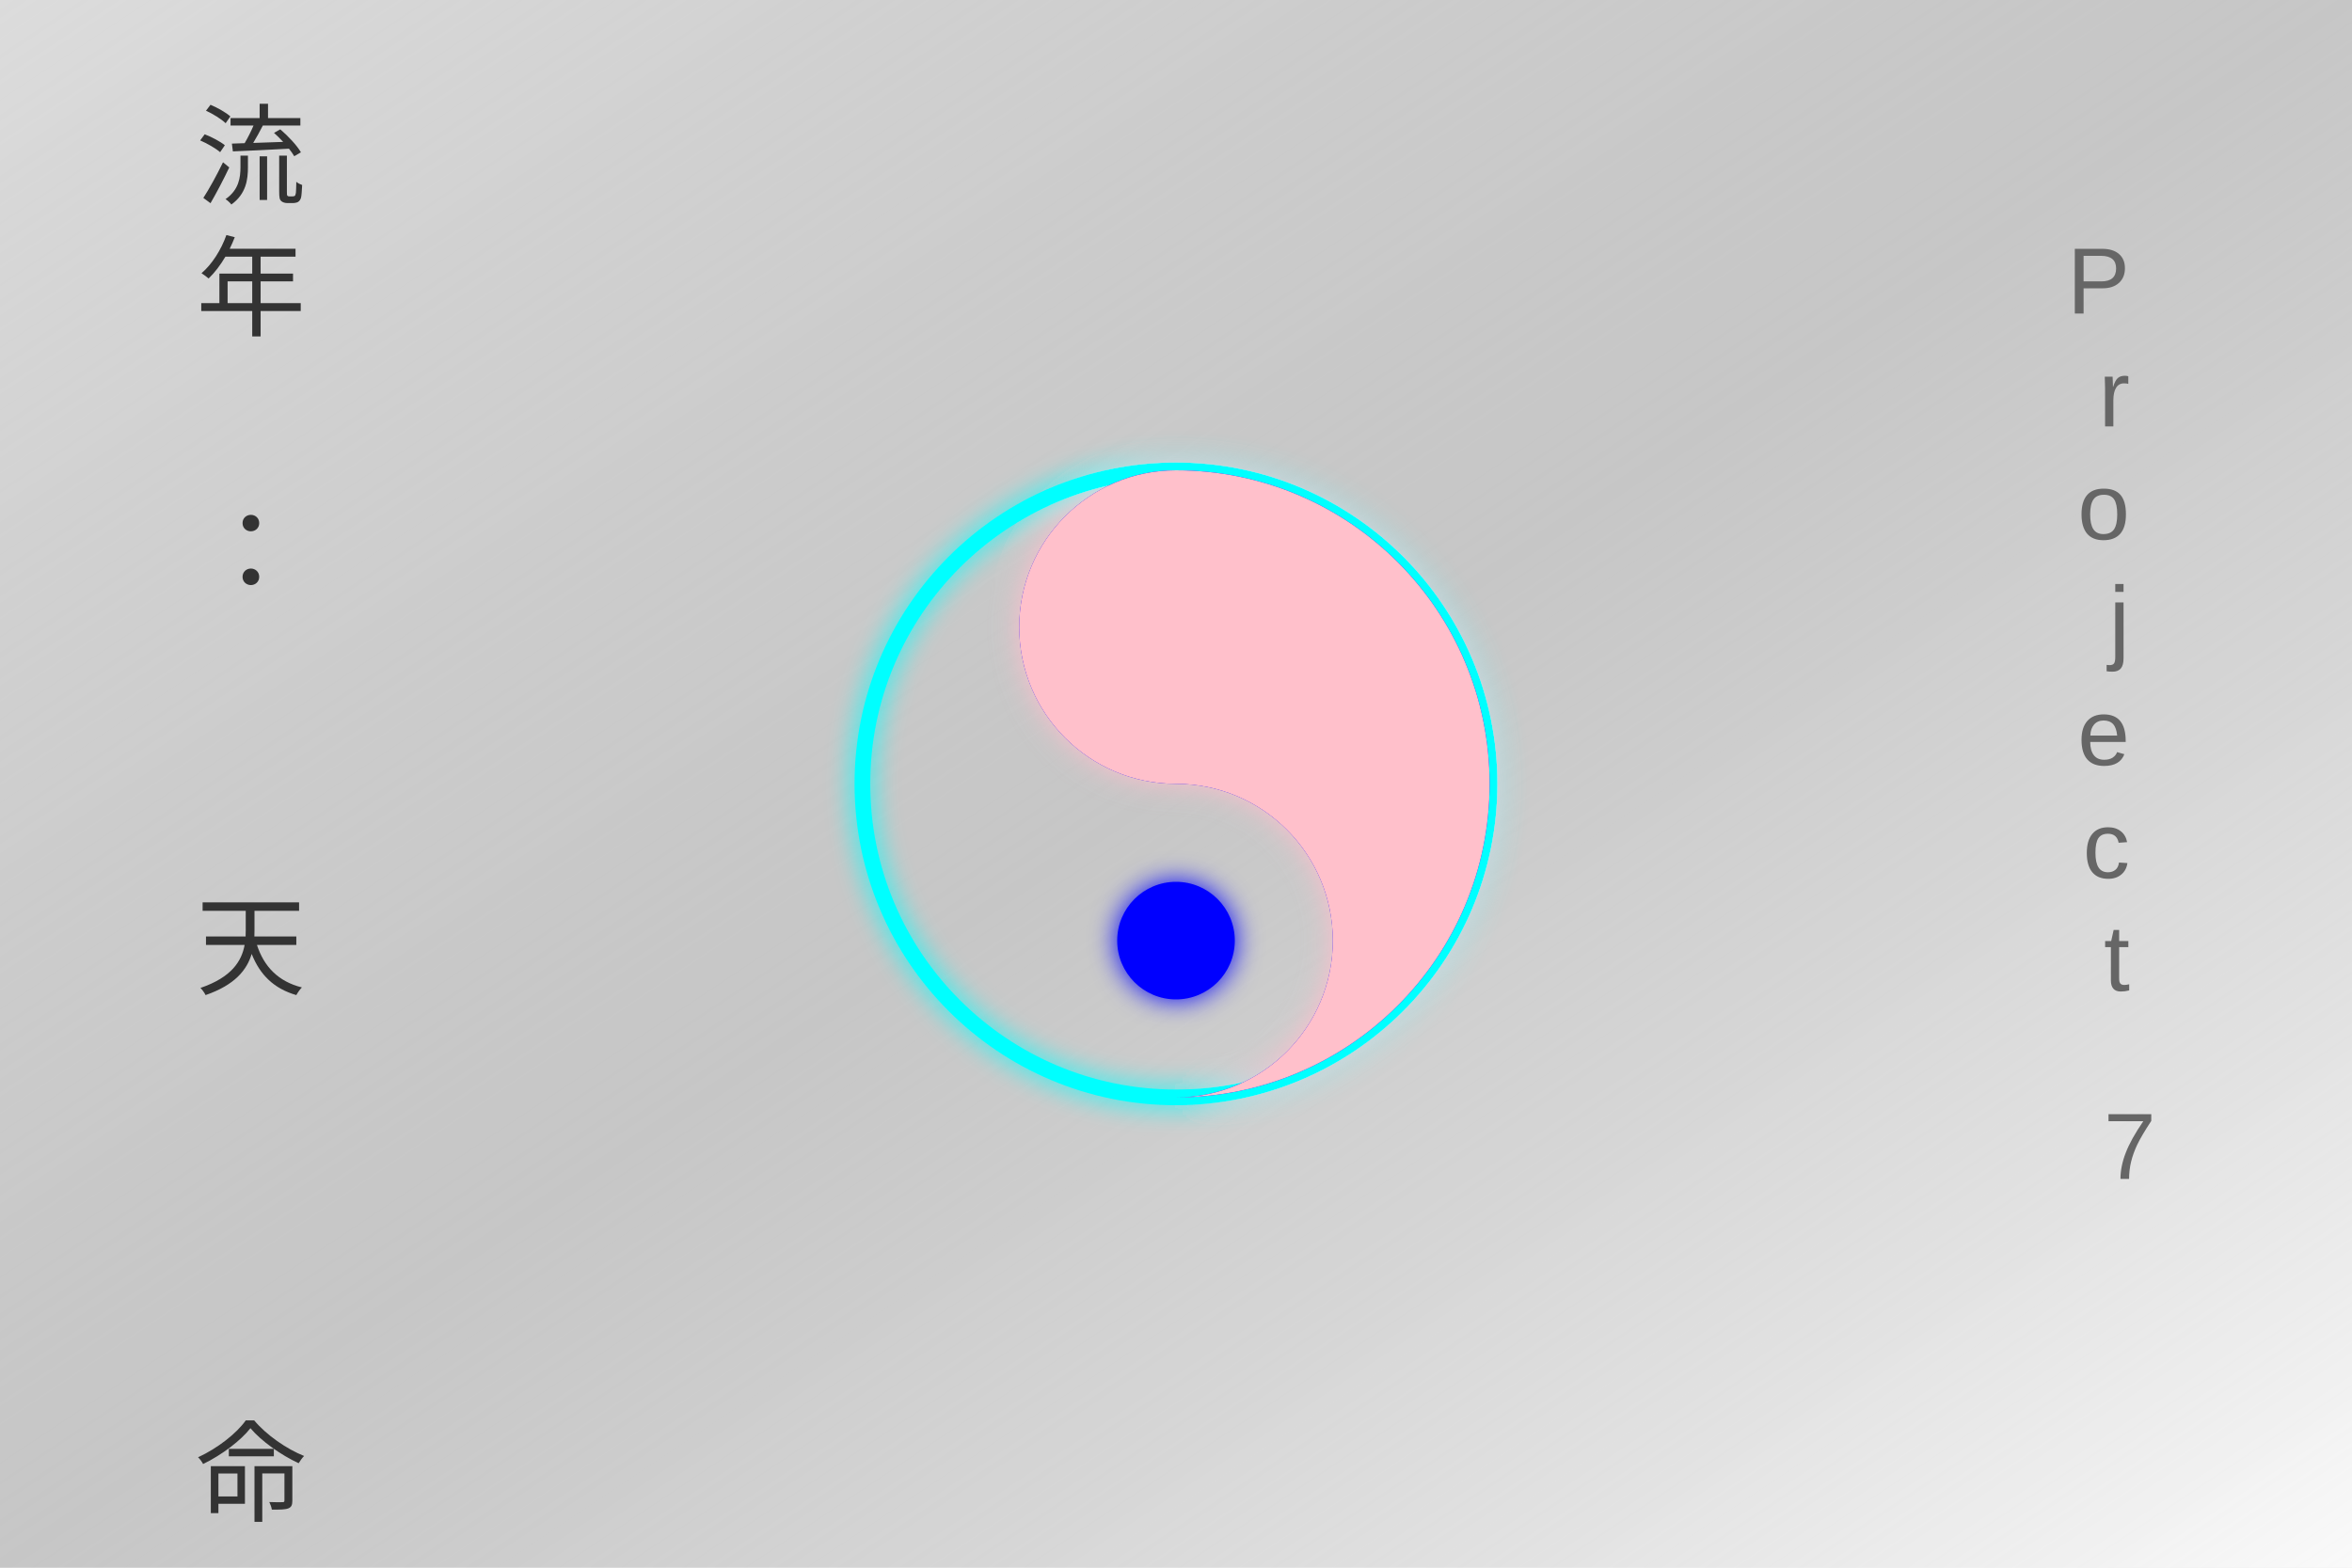
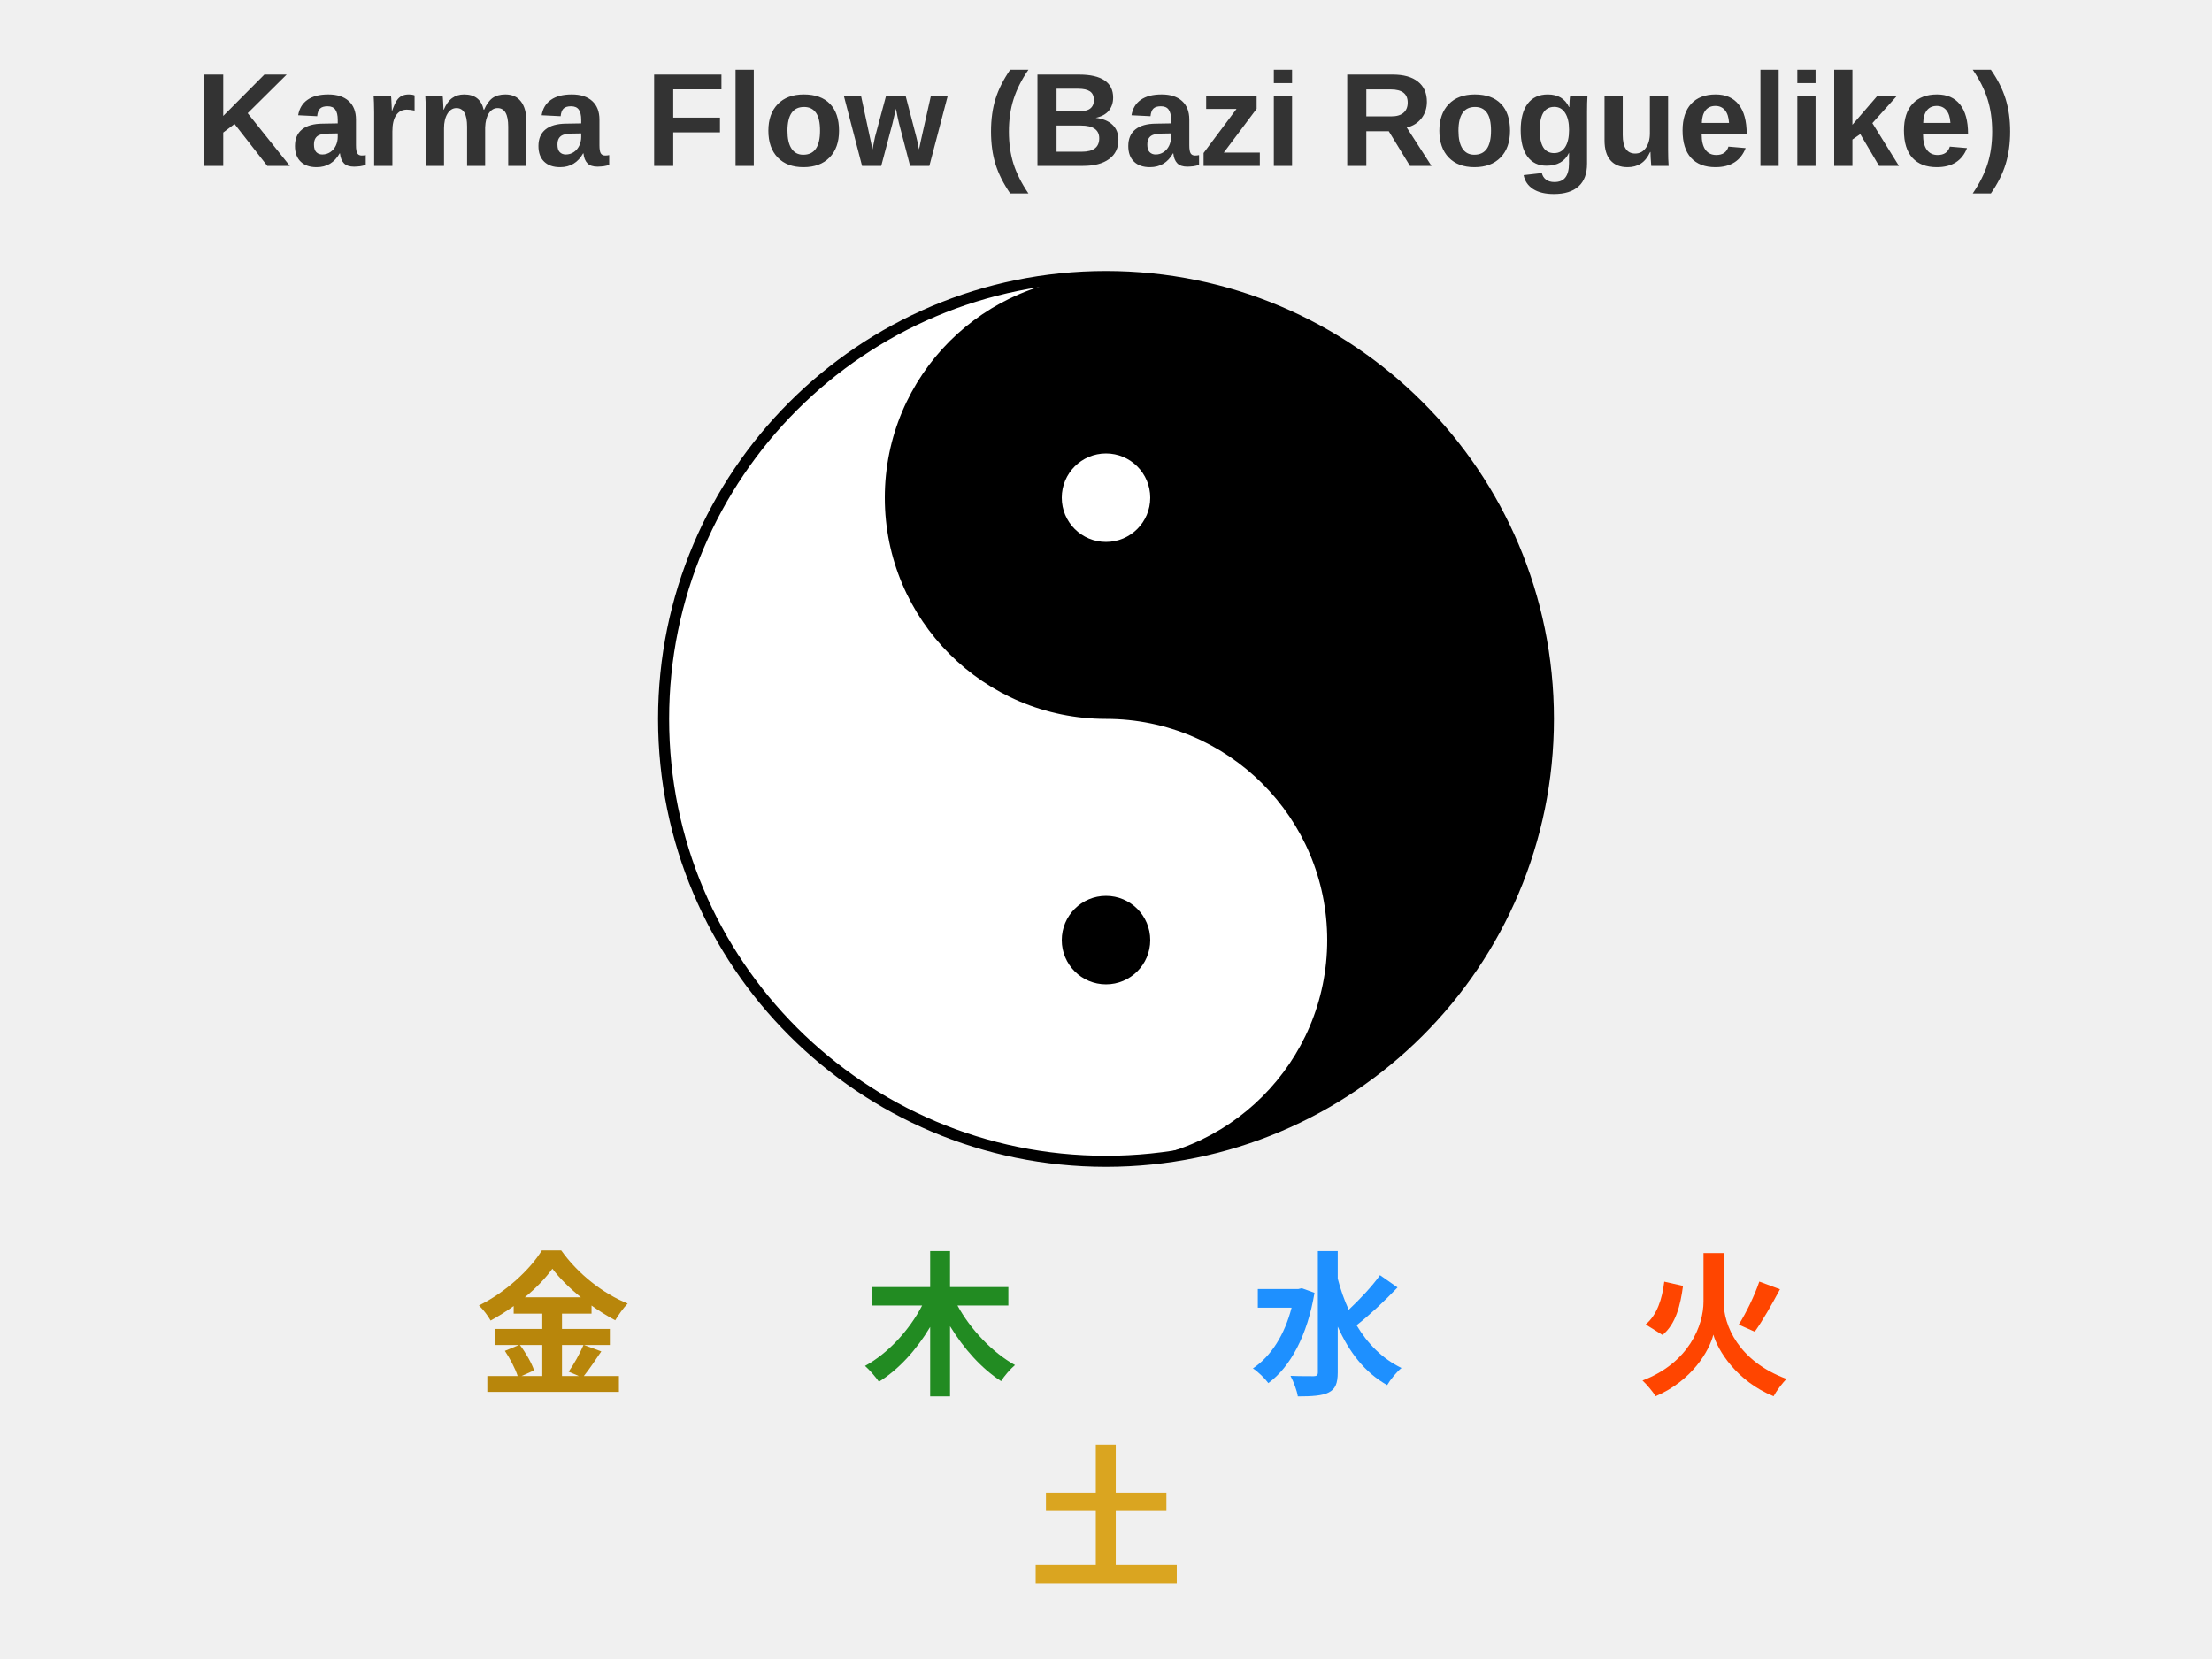
- <svg xmlns="http://www.w3.org/2000/svg" width="600" height="400" viewBox="0 0 600 400">
-   <defs>
-     <linearGradient id="inkGradient" x1="0%" y1="0%" x2="100%" y2="100%">
-       <stop offset="0%" style="stop-color:rgb(220,220,220);stop-opacity:1" />
-       <stop offset="50%" style="stop-color:rgb(180,180,180);stop-opacity:0.7" />
-       <stop offset="100%" style="stop-color:rgb(250,250,250);stop-opacity:1" />
-     </linearGradient>
-     <filter id="glow">
-       <feGaussianBlur stdDeviation="3.5" result="coloredBlur" />
-       <feMerge>
-         <feMergeNode in="coloredBlur" />
-         <feMergeNode in="SourceGraphic" />
-       </feMerge>
-     </filter>
-   </defs>
-   <rect x="0" y="0" width="600" height="400" fill="url(#inkGradient)" />
-   <g transform="translate(300, 200)" filter="url(#glow)">
-     <circle r="80" fill="none" stroke="cyan" stroke-width="4" />
-     <path d="M 0 -80 A 80 80 0 1 1 0 80 A 40 40 0 0 0 0 0 A 40 40 0 0 1 0 -80" fill="blue" />
-     <path d="M 0 80 A 80 80 0 1 0 0 -80 A 40 40 0 0 0 0 0 A 40 40 0 0 1 0 80" fill="pink" />
-     <circle cx="0" cy="-40" r="15" fill="pink" />
-     <circle cx="0" cy="40" r="15" fill="blue" />
+ <svg xmlns="http://www.w3.org/2000/svg" width="400" height="300" viewBox="0 0 400 300" font-family="Arial, sans-serif">
+   <rect x="0" y="0" width="400" height="300" fill="#f0f0f0" />
+   <text x="200" y="30" font-size="24" font-weight="bold" text-anchor="middle" fill="#333">Karma Flow (Bazi Roguelike)</text>
+   <g transform="translate(200, 130)">
+     <circle cx="0" cy="0" r="80" fill="white" stroke="black" stroke-width="2" />
+     <path d="M 0 -80 A 80 80 0 1 1 0 80 A 40 40 0 0 0 0 0 A 40 40 0 0 1 0 -80" fill="black" />
+     <circle cx="0" cy="-40" r="8" fill="white" />
+     <circle cx="0" cy="40" r="8" fill="black" />
  </g>
-   <text x="50" y="50" font-family="KaiTi, serif" font-size="28" fill="#333">
-     <tspan x="50" dy="0em">流</tspan>
-     <tspan x="50" dy="1.2em">年</tspan>
-     <tspan x="50" dy="2.4em">：</tspan>
-     <tspan x="50" dy="3.6em">天</tspan>
-     <tspan x="50" dy="4.8em">命</tspan>
-     <tspan x="50" dy="6.0em">肉</tspan>
-     <tspan x="50" dy="7.2em">鸽</tspan>
-   </text>
-   <text x="540" y="80" font-family="Arial, sans-serif" font-size="24" fill="#666" text-anchor="end">
-     <tspan x="550" dy="0em">P</tspan>
-     <tspan x="550" dy="1.2em">r</tspan>
-     <tspan x="550" dy="1.2em">o</tspan>
-     <tspan x="550" dy="1.2em">j</tspan>
-     <tspan x="550" dy="1.2em">e</tspan>
-     <tspan x="550" dy="1.2em">c</tspan>
-     <tspan x="550" dy="1.2em">t</tspan>
-     <tspan x="550" dy="2em">7</tspan>
-   </text>
+   <g text-anchor="middle" font-size="28" font-weight="bold">
+     <text x="100" y="250" fill="#B8860B">金</text>
+     <text x="170" y="250" fill="#228B22">木</text>
+     <text x="240" y="250" fill="#1E90FF">水</text>
+     <text x="310" y="250" fill="#FF4500">火</text>
+     <text x="200" y="285" fill="#DAA520">土</text>
+   </g>
</svg>
